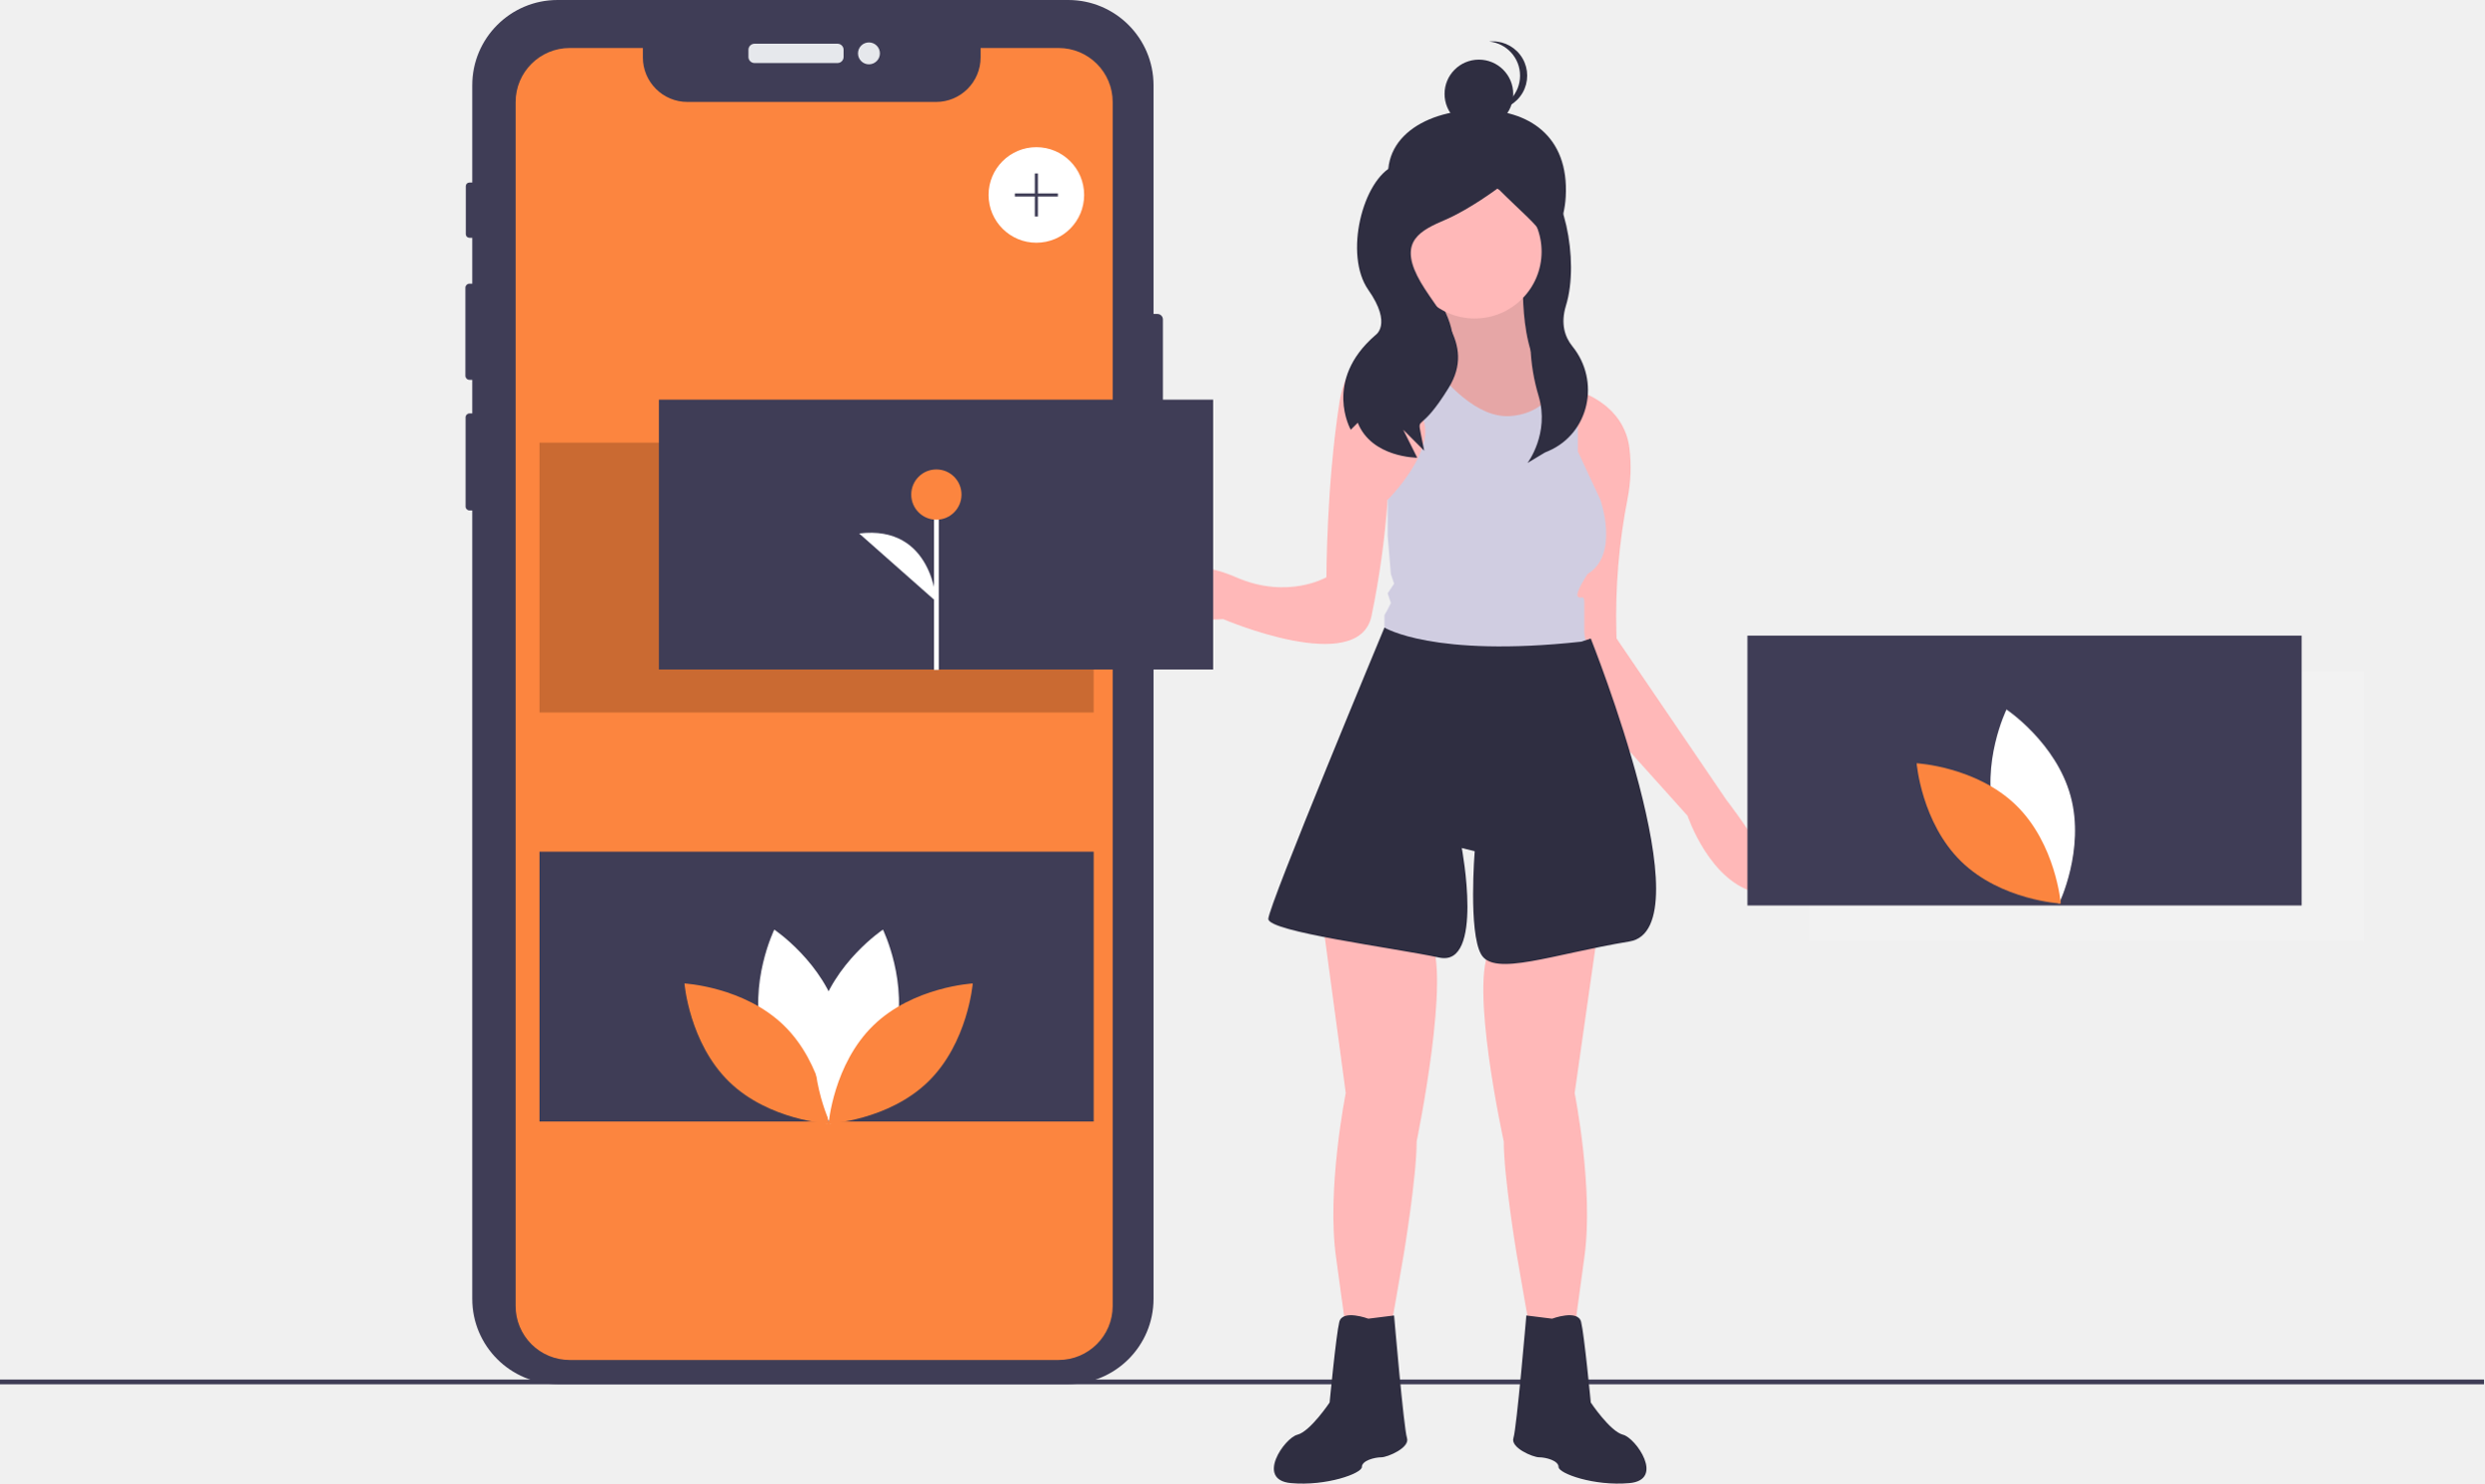
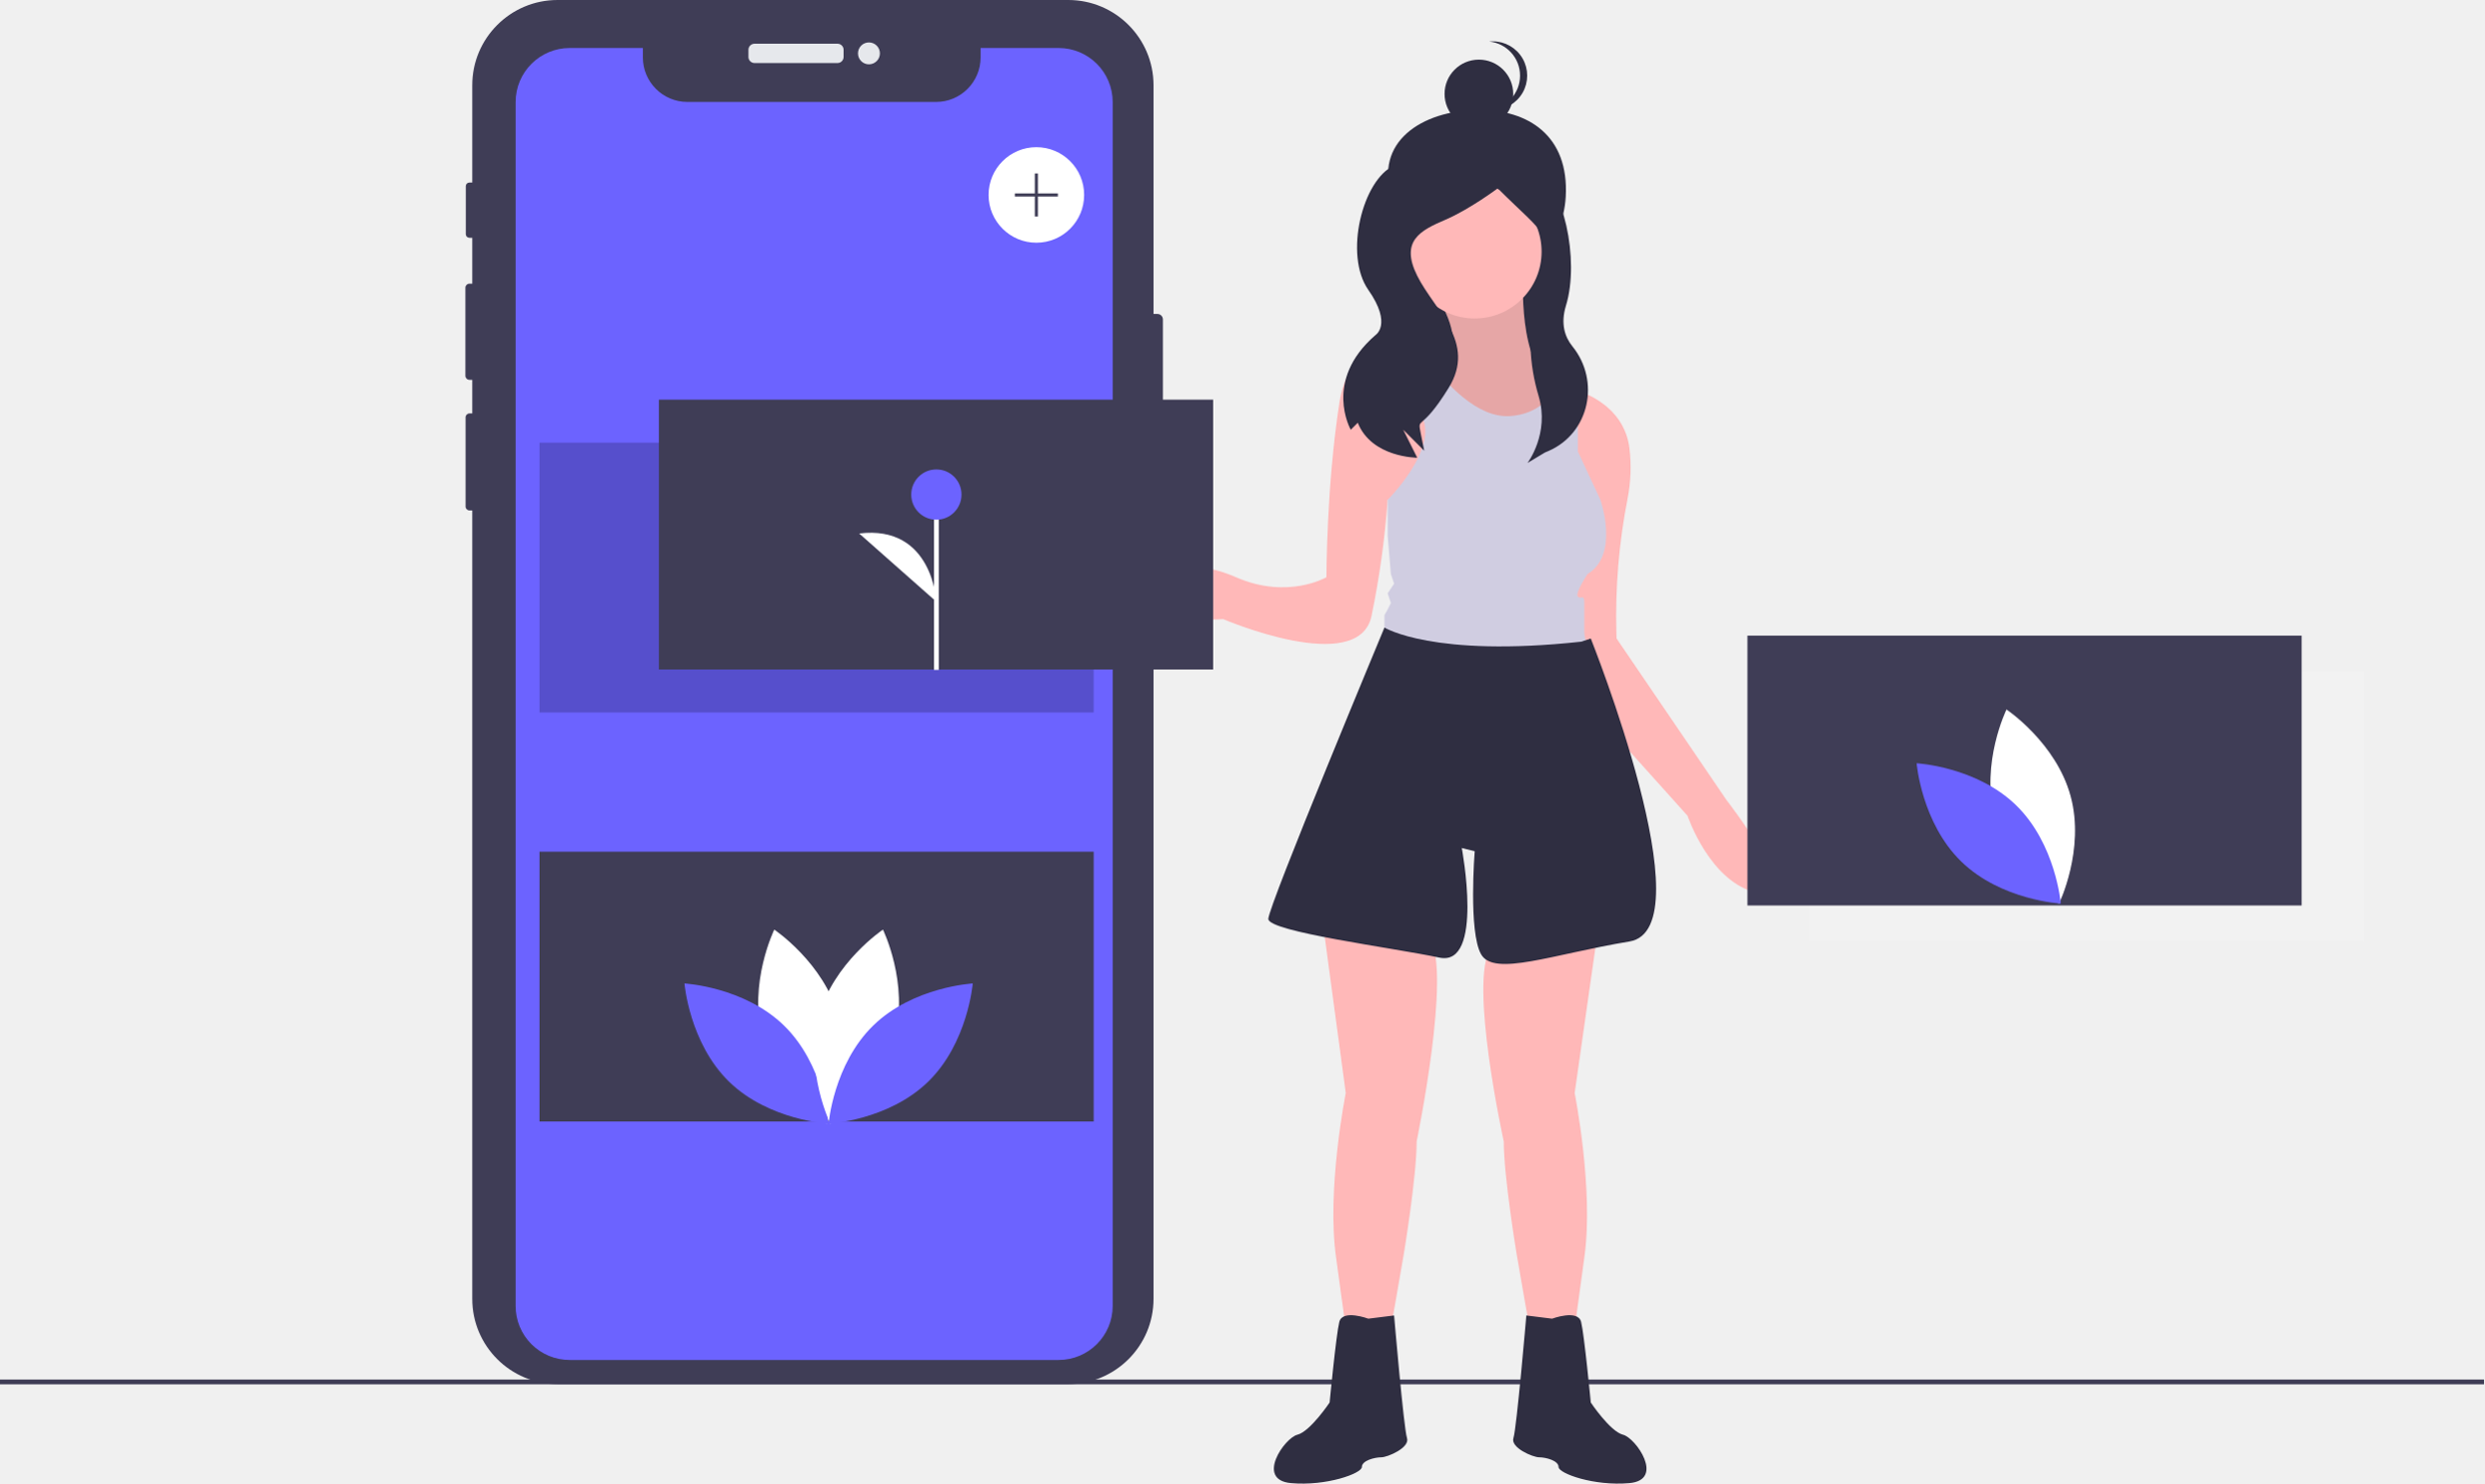
<svg xmlns="http://www.w3.org/2000/svg" id="a843d524-97c3-496f-96e4-6ebb49b633ff" data-name="Layer 1" width="1039.828" height="621.234" viewBox="0 0 1039.828 621.234">
  <rect y="577.662" width="1039.828" height="2" fill="#3f3d56" />
  <rect x="669.685" y="216.924" width="59.473" height="86.672" transform="translate(1318.757 381.1376) rotate(-180)" fill="#2f2e41" />
  <path d="M717.664,256.905s-2.237,42.791,17.548,44.545c13.843,1.228-26.997,39.146-26.997,39.146l-35.096-48.595s26.308,2.694,9.449-26.997Z" transform="translate(-80.08618 -139.3828)" fill="#ffb8b8" />
  <path d="M673.117,292.006l11.09,15.36,24.01,33.23s20.05-18.62,27.29-30.18c2.72-4.35,3.64-7.7,1-8.69a.06.06,0,0,0-.04-.01,4.286,4.286,0,0,0-1.18-.26.418.418,0,0,0-.07-.01,12.56,12.56,0,0,1-3.37-.76c-16.16-6.04-14.18-43.78-14.18-43.78l-35.1,8.1c11.25,19.81,3.28,25.21-3.27,26.6a21.851,21.851,0,0,1-4.37.46C673.817,292.076,673.117,292.006,673.117,292.006Z" transform="translate(-80.08618 -139.3828)" opacity="0.1" />
  <path d="M662.8,221.761c6.426,19.025,16.279,36.36,36.36,36.36S734.389,241.81,735.52,221.761c1.446-25.619-15.816-36.466-36.36-36.36C674.89,185.526,655.174,199.183,662.8,221.761Z" transform="translate(-80.08618 -139.3828)" fill="#2f2e41" />
  <path d="M748.711,530.927l-9.449,66.143s8.099,40.496,4.05,68.843l-4.05,29.697H720.364l-5.399-31.047s-5.399-32.397-5.399-47.245c0,0-14.848-67.493-5.399-80.992Z" transform="translate(-80.08618 -139.3828)" fill="#ffb8b8" />
  <path d="M633.973,526.878l9.449,70.193s-8.099,40.496-4.05,68.843l4.05,29.697h18.898l5.399-31.047s5.399-32.397,5.399-47.245c0,0,14.848-71.543,5.399-85.041Z" transform="translate(-80.08618 -139.3828)" fill="#ffb8b8" />
  <path d="M652.871,691.561s-10.799-4.05-12.149,1.35-4.05,33.747-4.05,33.747-8.099,12.149-13.499,13.499-17.548,18.898-2.7,20.248,29.697-4.05,29.697-6.749,5.399-4.05,8.099-4.05,12.149-4.05,10.799-8.099-5.399-51.295-5.399-51.295Z" transform="translate(-80.08618 -139.3828)" fill="#2f2e41" />
  <path d="M729.813,691.561s10.799-4.05,12.149,1.35,4.05,33.747,4.05,33.747,8.099,12.149,13.499,13.499,17.548,18.898,2.7,20.248-29.697-4.05-29.697-6.749-5.399-4.05-8.099-4.05-12.149-4.05-10.799-8.099,5.399-51.295,5.399-51.295Z" transform="translate(-80.08618 -139.3828)" fill="#2f2e41" />
  <circle cx="617.33" cy="105.374" r="27.99" fill="#ffb8b8" />
  <path d="M592.127,398.636s56.69,24.3,62.09-1.35a370.699,370.699,0,0,0,6.75-48.59.035.035,0,0,1,.02-.01c.79-.48,28.72-17.62,23.22-41.32a35.723,35.723,0,0,0-7.04-14.01s-.83-.54-2.24-1.29a44.784,44.784,0,0,0-5.11-2.33c-9.53-3.63-25.38-5.68-29.09,18.46-5.4,35.1-5.4,72.9-5.4,72.9s-16.2,9.45-37.8,0-43.2-4.05-44.55,8.1C551.627,401.336,592.127,398.636,592.127,398.636Z" transform="translate(-80.08618 -139.3828)" fill="#ffb8b8" />
  <path d="M735.217,301.446l.29,8.97,3.22,101.12.54,16.8,47.24,52.65s9.45,28.34,29.7,32.39-13.5-39.14-13.5-39.14l-45.9-67.5-.07-2.27a256.594,256.594,0,0,1,4.7-56.39,67.623,67.623,0,0,0,.77-20.98c-1.88-15.06-14.27-21.59-21.59-24.16a36.947,36.947,0,0,0-4.11-1.21.06.06,0,0,0-.04-.01c-.61-.15-1.02-.23-1.18-.26A.418.418,0,0,0,735.217,301.446Z" transform="translate(-80.08618 -139.3828)" fill="#ffb8b8" />
  <path d="M659.617,398.636v5.4c19.68,24.05,63.24,12.69,79.11,7.5,3.73-1.22,5.93-2.1,5.93-2.1a13.964,13.964,0,0,1-1.35-5.4V391.896c0-4.05-1.34-1.35-2.69-2.7s4.04-9.45,4.04-9.45c13.5-8.1,5.4-31.05,5.4-31.05l-9.44-20.25v-25.51a36.947,36.947,0,0,0-4.11-1.21.06.06,0,0,0-.04-.01,4.286,4.286,0,0,0-1.18-.26.418.418,0,0,0-.07-.01,12.56,12.56,0,0,1-3.37-.76c-2.53,5.22-8.03,12.09-19.58,12.91-13.83.99-26.94-13.92-32.97-21.99a21.851,21.851,0,0,1-4.37.46,44.784,44.784,0,0,0-5.11-2.33l6,25.21c5.31,13.27-14.16,33.05-14.83,33.74a.035.035,0,0,0-.02.01v14.85l1.35,16.2,1.35,4.05-2.7,4.05,1.35,4.05-1.35,2.7C659.617,397.286,659.617,395.946,659.617,398.636Z" transform="translate(-80.08618 -139.3828)" fill="#d0cde1" />
  <path d="M741.962,408.09l4.05-1.35s48.595,121.488,16.198,126.887-56.694,14.848-62.094,5.399-2.7-43.196-2.7-43.196l-5.399-1.35s9.449,49.945-9.449,45.895-71.543-10.799-71.543-16.198,48.595-122.014,48.595-122.014S679.868,414.839,741.962,408.09Z" transform="translate(-80.08618 -139.3828)" fill="#2f2e41" />
  <circle cx="619.074" cy="39.32" r="14.353" fill="#2f2e41" />
  <path d="M716.383,171.049a14.353,14.353,0,0,0-12.917-14.28c.472-.047.951-.072,1.435-.072a14.353,14.353,0,1,1,0,28.705c-.485,0-.963-.026-1.435-.072A14.353,14.353,0,0,0,716.383,171.049Z" transform="translate(-80.08618 -139.3828)" fill="#2f2e41" />
  <path d="M710.718,208.716s.3-1.668,12.021,2.727,18.747,36.831,12.886,55.878c-2.362,7.676-.441,13.21,2.695,17.082,11.767,14.531,7.135,36.356-10.005,43.828q-.726.316-1.481.625l-7.326,4.395s9.339-12.288,4.665-28.006a80.589,80.589,0,0,1-1.454-41.256c.536-2.302,1.145-4.675,1.837-7.096,5.861-20.512,3.01-18.143-17.502-38.655,0,0-11.721,8.791-21.977,13.186s-19.047,8.791-11.721,23.442S698.264,282.705,686.543,301.751s-13.186,11.721-11.721,19.047h0l1.465,7.326-8.791-8.791,5.861,11.721s-19.047,0-24.907-14.651l-2.93,2.93s-11.721-20.512,10.256-39.558c0,0,7.326-4.395-2.93-19.047s-2.379-46.152,10.807-52.012S710.718,208.716,710.718,208.716Z" transform="translate(-80.08618 -139.3828)" fill="#2f2e41" />
  <path d="M566.889,273.143v65.68a2.296,2.296,0,0,1-2.29,2.29H562.969v342.15a35.702,35.702,0,0,1-35.7,35.7H313.479a35.693,35.693,0,0,1-35.69-35.7v-330.15H276.609a1.618,1.618,0,0,1-1.62-1.61V314.123a1.62,1.62,0,0,1,1.62-1.62h1.18V298.423h-1.19a1.696,1.696,0,0,1-1.69-1.7v-36.87a1.694,1.694,0,0,1,1.69-1.69h1.19v-19.22h-1.21a1.498,1.498,0,0,1-1.5-1.5v-20.12a1.507,1.507,0,0,1,1.5-1.51h1.21v-40.74a35.691,35.691,0,0,1,35.69-35.69H527.269a35.7,35.7,0,0,1,35.7,35.69v95.78h1.63A2.296,2.296,0,0,1,566.889,273.143Z" transform="translate(-80.08618 -139.3828)" fill="#3f3d56" />
  <rect x="313.306" y="18.307" width="39.823" height="8.086" rx="2.542" fill="#e6e8ec" />
  <circle cx="363.738" cy="22.35" r="4.587" fill="#e6e8ec" />
-   <path d="M545.874,182.133v504.09a22.65,22.65,0,0,1-22.65,22.64h-204.65a22.611,22.611,0,0,1-22.65-22.64v-504.09a22.649,22.649,0,0,1,22.65-22.65h30.63v3.93a18.65,18.65,0,0,0,18.65,18.65h104.08a18.65,18.65,0,0,0,18.65-18.65v-3.93h32.64A22.643,22.643,0,0,1,545.874,182.133Z" transform="translate(-80.08618 -139.3828)" fill="#fc853f" />
+   <path d="M545.874,182.133v504.09a22.65,22.65,0,0,1-22.65,22.64h-204.65a22.611,22.611,0,0,1-22.65-22.64v-504.09a22.649,22.649,0,0,1,22.65-22.65h30.63v3.93a18.65,18.65,0,0,0,18.65,18.65h104.08a18.65,18.65,0,0,0,18.65-18.65v-3.93h32.64A22.643,22.643,0,0,1,545.874,182.133Z" transform="translate(-80.08618 -139.3828)" fill="#6c63ff" />
  <rect x="225.828" y="185.351" width="232" height="113" opacity="0.2" />
  <rect x="757.49" y="281.16" width="232" height="113" fill="#f2f2f2" />
  <rect x="225.828" y="356.63" width="232" height="113" fill="#3f3d56" />
  <circle cx="433.828" cy="81.63" r="20" fill="#fff" />
  <polygon points="442.828 80.987 434.47 80.987 434.47 72.63 433.185 72.63 433.185 80.987 424.828 80.987 424.828 82.273 433.185 82.273 433.185 90.63 434.47 90.63 434.47 82.273 442.828 82.273 442.828 80.987" fill="#3f3d56" />
  <rect x="731.49" y="266.16" width="232" height="113" fill="#3f3d56" />
  <path d="M915.143,481.413c6.073,22.45,26.875,36.354,26.875,36.354s10.955-22.495,4.882-44.945S920.025,436.468,920.025,436.468,909.07,458.963,915.143,481.413Z" transform="translate(-80.08618 -139.3828)" fill="#fff" />
-   <path d="M924.067,476.588c16.665,16.223,18.7,41.16,18.7,41.16s-24.984-1.364-41.648-17.587-18.7-41.16-18.7-41.16S907.402,460.365,924.067,476.588Z" transform="translate(-80.08618 -139.3828)" fill="#fc853f" />
+   <path d="M924.067,476.588c16.665,16.223,18.7,41.16,18.7,41.16s-24.984-1.364-41.648-17.587-18.7-41.16-18.7-41.16S907.402,460.365,924.067,476.588Z" transform="translate(-80.08618 -139.3828)" fill="#6c63ff" />
  <path d="M399.322,573.604c6.073,22.45,26.875,36.354,26.875,36.354s10.955-22.495,4.882-44.945-26.875-36.354-26.875-36.354S393.249,551.153,399.322,573.604Z" transform="translate(-80.08618 -139.3828)" fill="#fff" />
-   <path d="M408.247,568.779c16.665,16.223,18.7,41.16,18.7,41.16s-24.984-1.364-41.648-17.587-18.7-41.16-18.7-41.16S391.582,552.556,408.247,568.779Z" transform="translate(-80.08618 -139.3828)" fill="#fc853f" />
+   <path d="M408.247,568.779c16.665,16.223,18.7,41.16,18.7,41.16s-24.984-1.364-41.648-17.587-18.7-41.16-18.7-41.16S391.582,552.556,408.247,568.779Z" transform="translate(-80.08618 -139.3828)" fill="#6c63ff" />
  <path d="M454.571,573.604c-6.073,22.45-26.875,36.354-26.875,36.354s-10.955-22.495-4.882-44.945,26.875-36.354,26.875-36.354S460.644,551.153,454.571,573.604Z" transform="translate(-80.08618 -139.3828)" fill="#fff" />
-   <path d="M445.647,568.779c-16.665,16.223-18.7,41.16-18.7,41.16s24.984-1.364,41.648-17.587,18.7-41.16,18.7-41.16S462.312,552.556,445.647,568.779Z" transform="translate(-80.08618 -139.3828)" fill="#fc853f" />
+   <path d="M445.647,568.779c-16.665,16.223-18.7,41.16-18.7,41.16s24.984-1.364,41.648-17.587,18.7-41.16,18.7-41.16S462.312,552.556,445.647,568.779Z" transform="translate(-80.08618 -139.3828)" fill="#6c63ff" />
  <rect x="275.828" y="167.351" width="232" height="113" fill="#3f3d56" />
  <rect x="390.975" y="206.095" width="2" height="74.411" fill="#fff" />
-   <circle cx="391.975" cy="207.094" r="10.523" fill="#fc853f" />
+   <circle cx="391.975" cy="207.094" r="10.523" fill="#6c63ff" />
  <path d="M472.062,391.338s-1.503-32.332-32.32-28.574" transform="translate(-80.08618 -139.3828)" fill="#fff" />
</svg>
